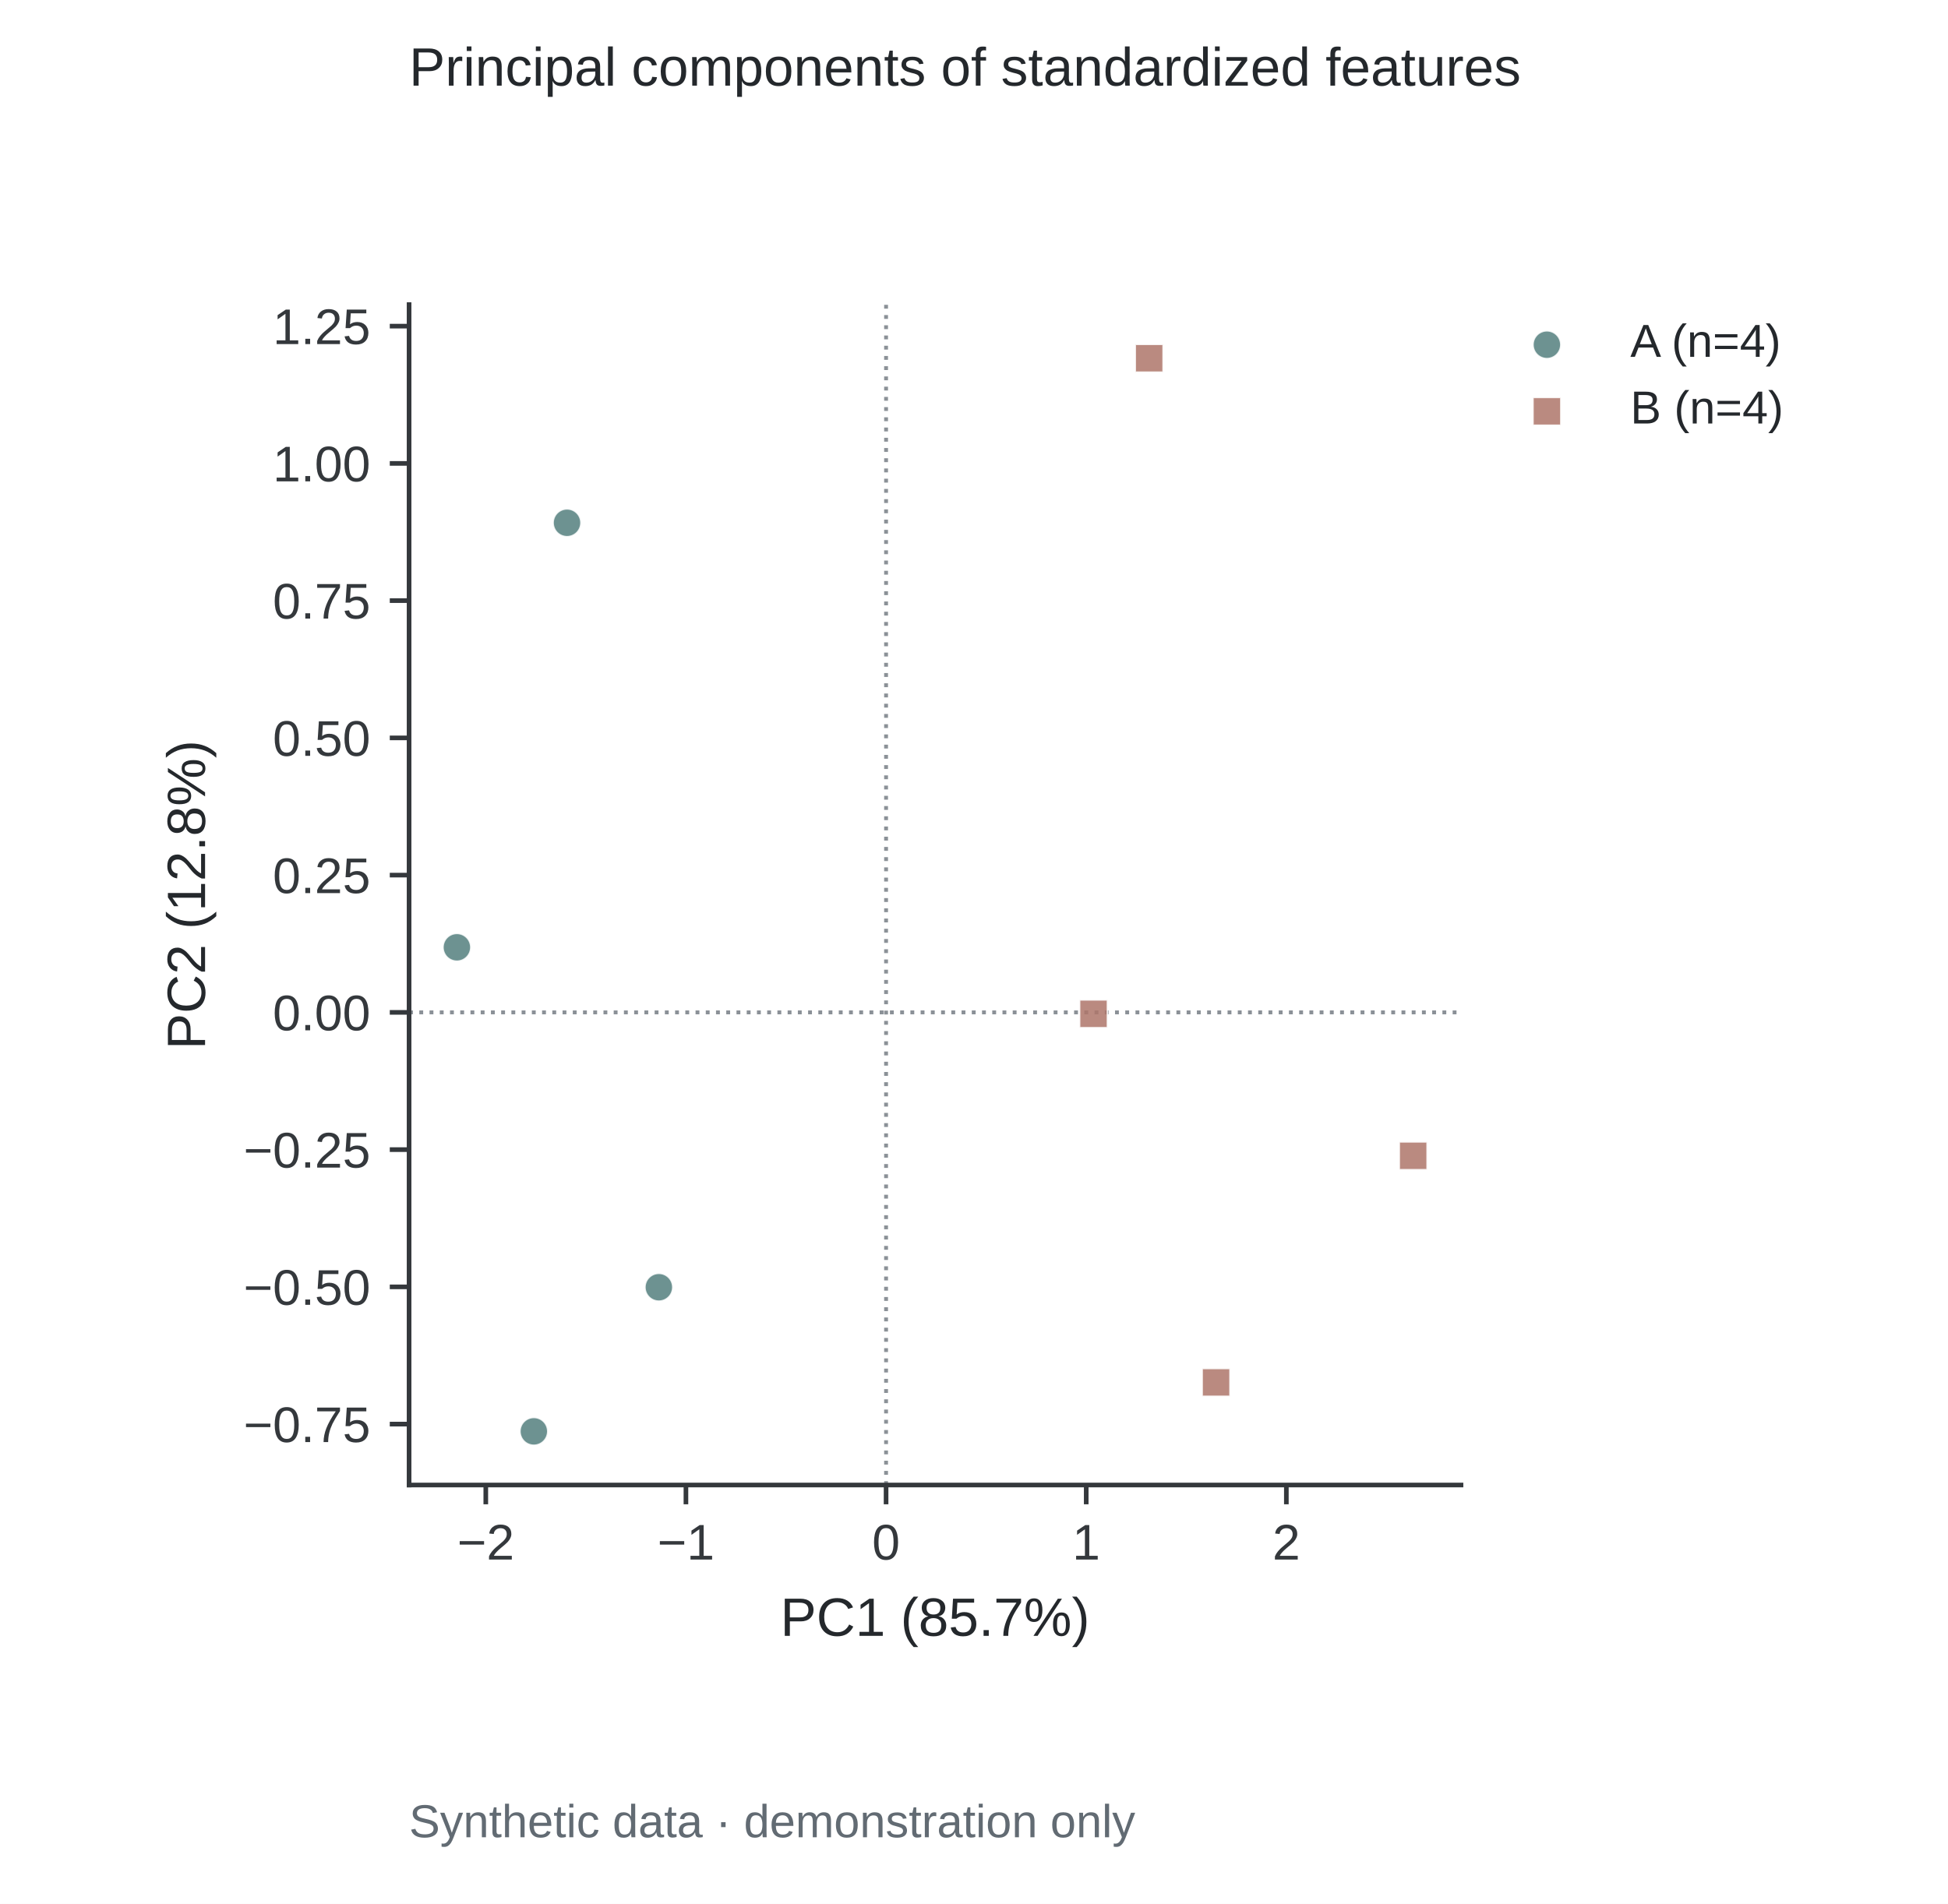
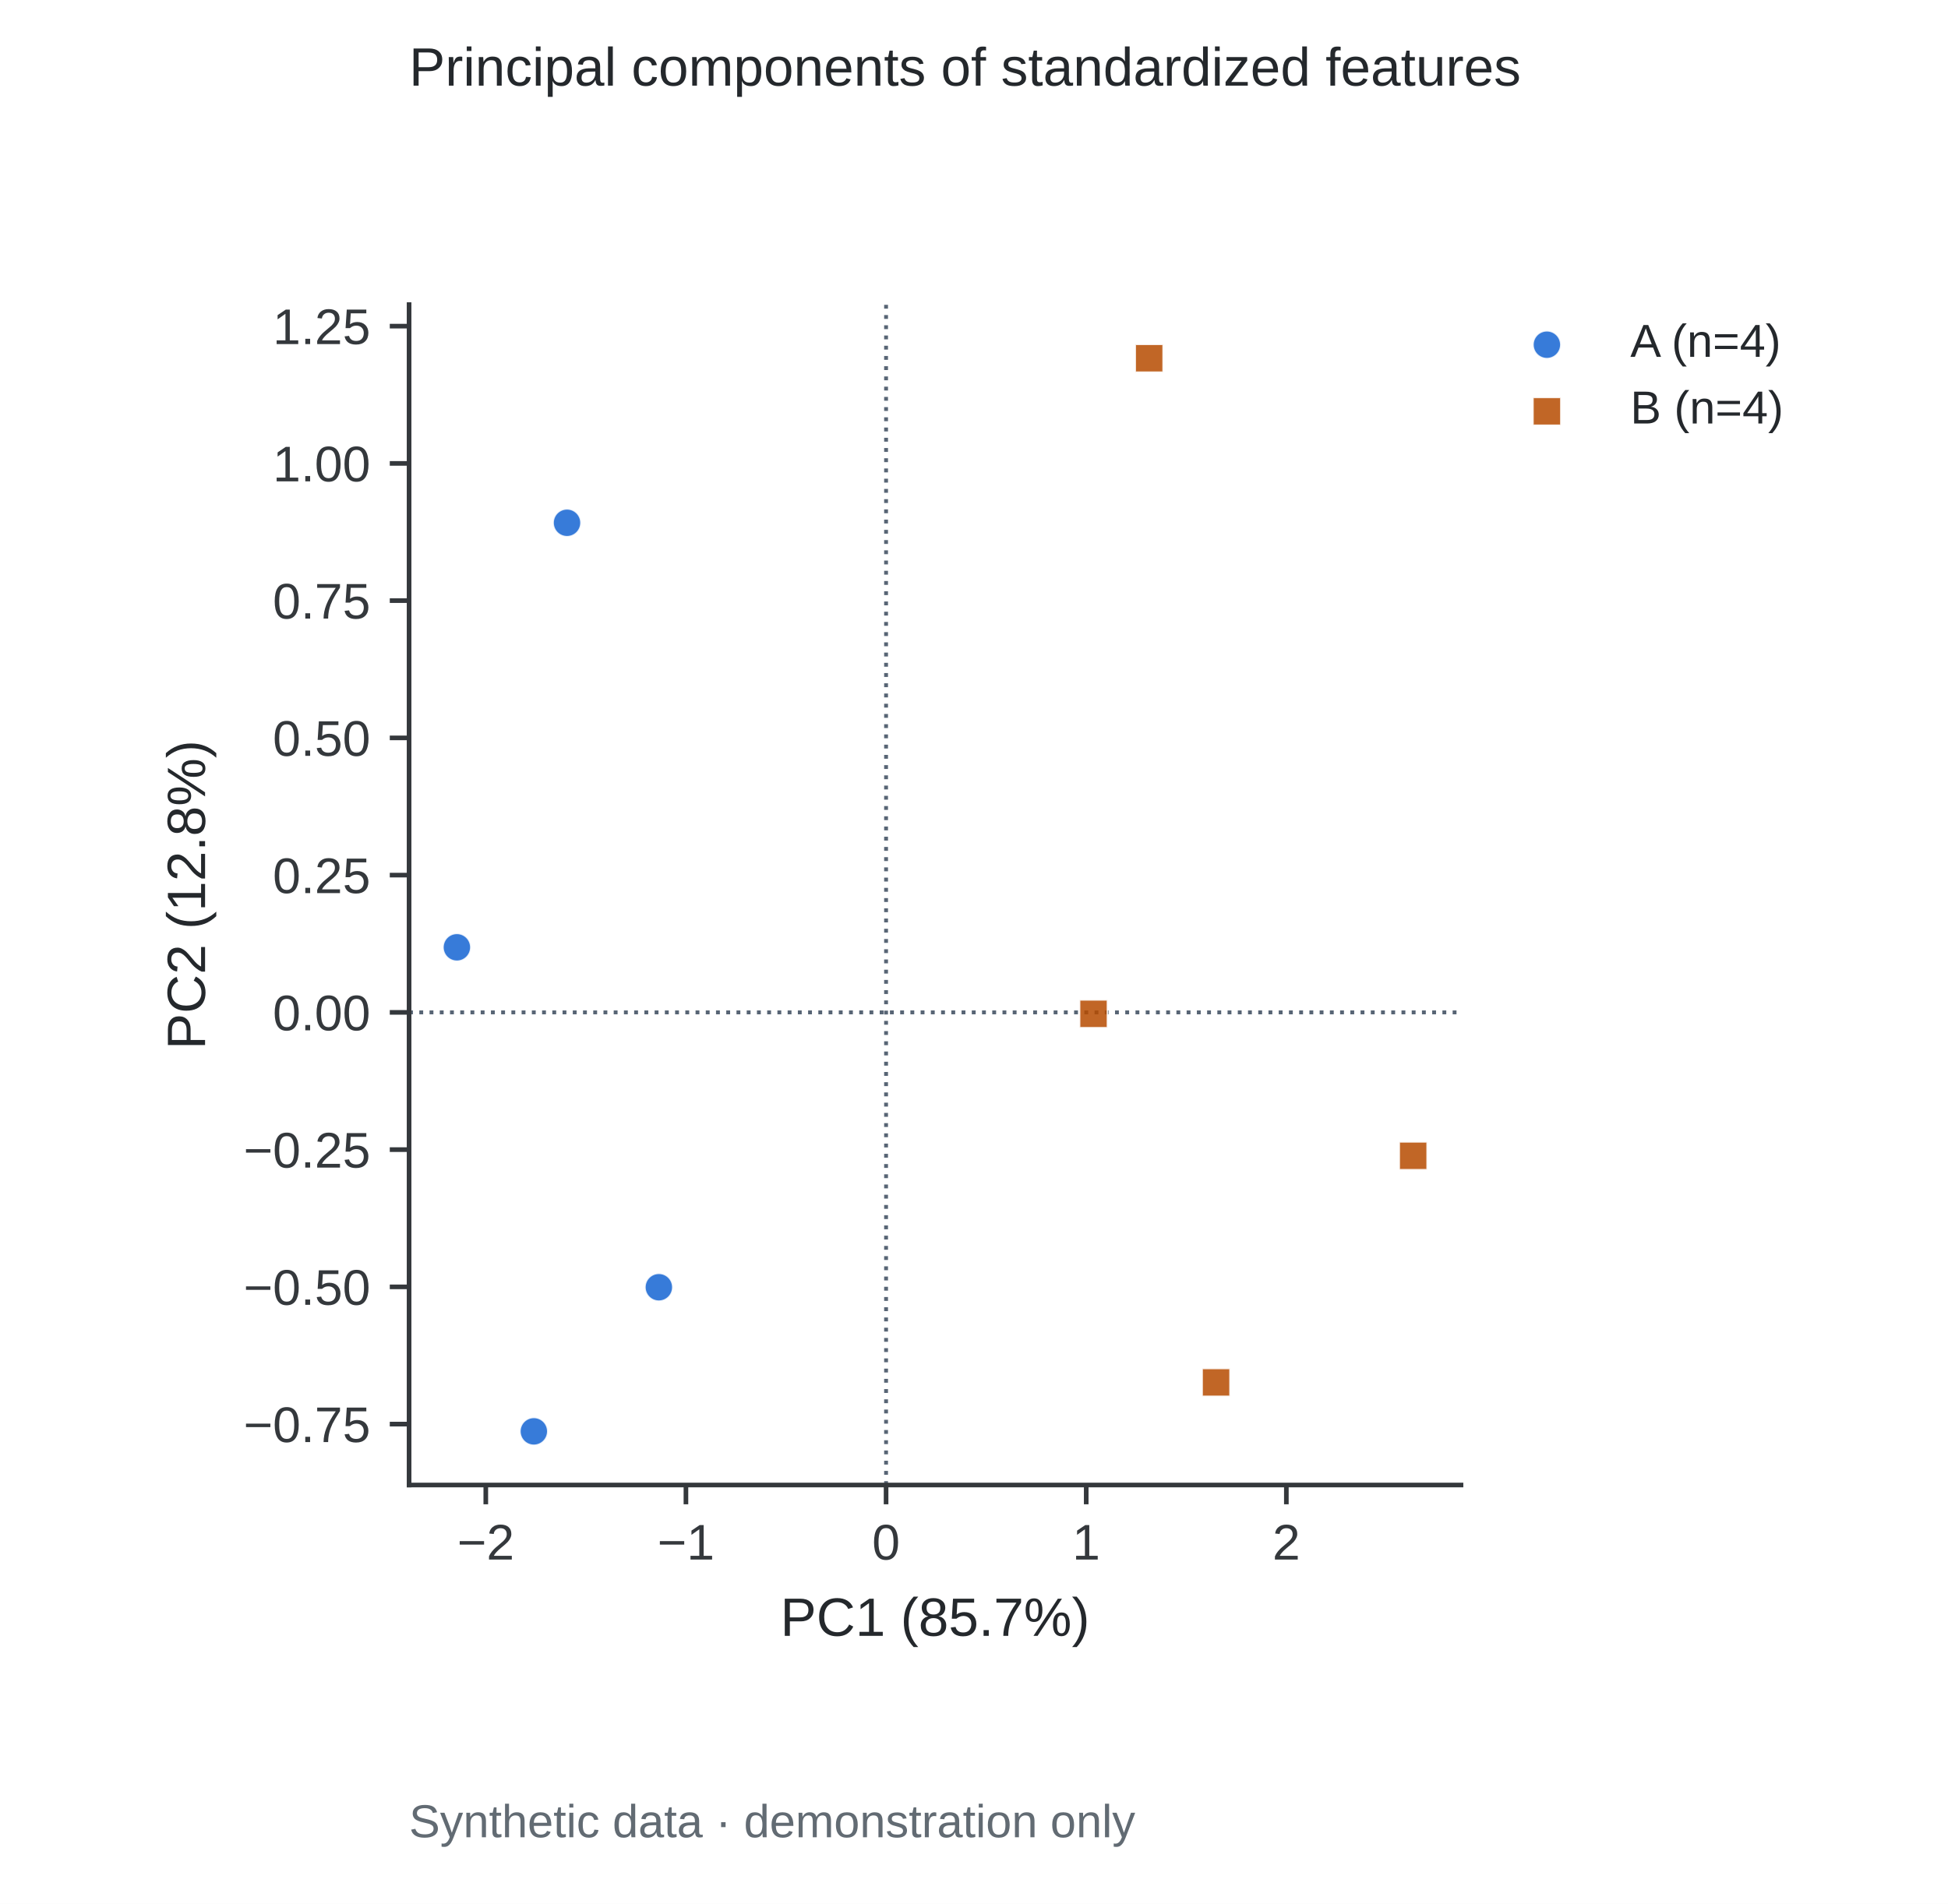
<svg xmlns="http://www.w3.org/2000/svg" xmlns:xlink="http://www.w3.org/1999/xlink" width="252.283pt" height="246.614pt" viewBox="0 0 252.283 246.614" version="1.1">
  <defs>
    <style type="text/css">*{stroke-linejoin: round; stroke-linecap: butt}</style>
  </defs>
  <g id="figure_1">
    <g id="patch_1">
      <path d="M 0 246.614 L 252.283 246.614 L 252.283 0 L 0 0 z " style="fill: #ffffff" />
    </g>
    <g id="axes_1">
      <g id="patch_2">
        <path d="M 52.98 192.359 L 189.213 192.359 L 189.213 39.458 L 52.98 39.458 z " style="fill: #ffffff" />
      </g>
      <g id="line2d_1">
-         <path d="M 52.98 131.136 L 189.213 131.136 " clip-path="url(#p40e7b81dd7)" style="fill: none; stroke-dasharray: 0.5,0.825; stroke-dashoffset: 0; stroke: #8b9197; stroke-width: 0.5" />
+         <path d="M 52.98 131.136 L 189.213 131.136 " clip-path="url(#p40e7b81dd7)" style="fill: none; stroke-dasharray: 0.5,0.825; stroke-dashoffset: 0; stroke: #586575; stroke-width: 0.5" />
      </g>
      <g id="line2d_2">
-         <path d="M 114.754 192.359 L 114.754 39.458 " clip-path="url(#p40e7b81dd7)" style="fill: none; stroke-dasharray: 0.5,0.825; stroke-dashoffset: 0; stroke: #8b9197; stroke-width: 0.5" />
+         <path d="M 114.754 192.359 L 114.754 39.458 " clip-path="url(#p40e7b81dd7)" style="fill: none; stroke-dasharray: 0.5,0.825; stroke-dashoffset: 0; stroke: #586575; stroke-width: 0.5" />
      </g>
      <g id="PathCollection_1">
        <defs>
-           <path id="maf27c3f617" d="M 0 1.803 C 0.478 1.803 0.937 1.613 1.275 1.275 C 1.613 0.937 1.803 0.478 1.803 0 C 1.803 -0.478 1.613 -0.937 1.275 -1.275 C 0.937 -1.613 0.478 -1.803 0 -1.803 C -0.478 -1.803 -0.937 -1.613 -1.275 -1.275 C -1.613 -0.937 -1.803 -0.478 -1.803 0 C -1.803 0.478 -1.613 0.937 -1.275 1.275 C -0.937 1.613 -0.478 1.803 0 1.803 z " style="stroke: #ffffff; stroke-opacity: 0.85; stroke-width: 0.2" />
+           <path id="m14240956a2" d="M 0 1.803 C 0.478 1.803 0.937 1.613 1.275 1.275 C 1.613 0.937 1.803 0.478 1.803 0 C 1.803 -0.478 1.613 -0.937 1.275 -1.275 C 0.937 -1.613 0.478 -1.803 0 -1.803 C -0.478 -1.803 -0.937 -1.613 -1.275 -1.275 C -1.613 -0.937 -1.803 -0.478 -1.803 0 C -1.803 0.478 -1.613 0.937 -1.275 1.275 C -0.937 1.613 -0.478 1.803 0 1.803 z " style="stroke: #ffffff; stroke-opacity: 0.85; stroke-width: 0.2" />
        </defs>
        <g clip-path="url(#p40e7b81dd7)">
-           <use xlink:href="#maf27c3f617" x="59.172" y="122.708" style="fill: #547f7e; fill-opacity: 0.85; stroke: #ffffff; stroke-opacity: 0.85; stroke-width: 0.2" />
-           <use xlink:href="#maf27c3f617" x="69.138" y="185.409" style="fill: #547f7e; fill-opacity: 0.85; stroke: #ffffff; stroke-opacity: 0.85; stroke-width: 0.2" />
-           <use xlink:href="#maf27c3f617" x="73.434" y="67.718" style="fill: #547f7e; fill-opacity: 0.85; stroke: #ffffff; stroke-opacity: 0.85; stroke-width: 0.2" />
-           <use xlink:href="#maf27c3f617" x="85.328" y="166.741" style="fill: #547f7e; fill-opacity: 0.85; stroke: #ffffff; stroke-opacity: 0.85; stroke-width: 0.2" />
+           <use xlink:href="#m14240956a2" x="59.172" y="122.708" style="fill: #1464d2; fill-opacity: 0.85; stroke: #ffffff; stroke-opacity: 0.85; stroke-width: 0.2" />
+           <use xlink:href="#m14240956a2" x="69.138" y="185.409" style="fill: #1464d2; fill-opacity: 0.85; stroke: #ffffff; stroke-opacity: 0.85; stroke-width: 0.2" />
+           <use xlink:href="#m14240956a2" x="73.434" y="67.718" style="fill: #1464d2; fill-opacity: 0.85; stroke: #ffffff; stroke-opacity: 0.85; stroke-width: 0.2" />
+           <use xlink:href="#m14240956a2" x="85.328" y="166.741" style="fill: #1464d2; fill-opacity: 0.85; stroke: #ffffff; stroke-opacity: 0.85; stroke-width: 0.2" />
        </g>
      </g>
      <g id="PathCollection_2">
        <defs>
-           <path id="me17c7fd00d" d="M -1.803 1.803 L 1.803 1.803 L 1.803 -1.803 L -1.803 -1.803 z " style="stroke: #ffffff; stroke-opacity: 0.85; stroke-width: 0.2" />
+           <path id="ma94c785978" d="M -1.803 1.803 L 1.803 1.803 L 1.803 -1.803 L -1.803 -1.803 z " style="stroke: #ffffff; stroke-opacity: 0.85; stroke-width: 0.2" />
        </defs>
        <g clip-path="url(#p40e7b81dd7)">
-           <use xlink:href="#me17c7fd00d" x="141.619" y="131.322" style="fill: #ae766a; fill-opacity: 0.85; stroke: #ffffff; stroke-opacity: 0.85; stroke-width: 0.2" />
-           <use xlink:href="#me17c7fd00d" x="157.492" y="179.065" style="fill: #ae766a; fill-opacity: 0.85; stroke: #ffffff; stroke-opacity: 0.85; stroke-width: 0.2" />
-           <use xlink:href="#me17c7fd00d" x="148.829" y="46.408" style="fill: #ae766a; fill-opacity: 0.85; stroke: #ffffff; stroke-opacity: 0.85; stroke-width: 0.2" />
-           <use xlink:href="#me17c7fd00d" x="183.02" y="149.714" style="fill: #ae766a; fill-opacity: 0.85; stroke: #ffffff; stroke-opacity: 0.85; stroke-width: 0.2" />
+           <use xlink:href="#ma94c785978" x="141.619" y="131.322" style="fill: #b64b00; fill-opacity: 0.85; stroke: #ffffff; stroke-opacity: 0.85; stroke-width: 0.2" />
+           <use xlink:href="#ma94c785978" x="157.492" y="179.065" style="fill: #b64b00; fill-opacity: 0.85; stroke: #ffffff; stroke-opacity: 0.85; stroke-width: 0.2" />
+           <use xlink:href="#ma94c785978" x="148.829" y="46.408" style="fill: #b64b00; fill-opacity: 0.85; stroke: #ffffff; stroke-opacity: 0.85; stroke-width: 0.2" />
+           <use xlink:href="#ma94c785978" x="183.02" y="149.714" style="fill: #b64b00; fill-opacity: 0.85; stroke: #ffffff; stroke-opacity: 0.85; stroke-width: 0.2" />
        </g>
      </g>
      <g id="matplotlib.axis_1">
        <g id="xtick_1">
          <g id="line2d_3">
            <defs>
              <path id="mbe559c4721" d="M 0 0 L 0 2.5 " style="stroke: #34383c; stroke-width: 0.6" />
            </defs>
            <g>
              <use xlink:href="#mbe559c4721" x="62.914" y="192.359" style="fill: #34383c; stroke: #34383c; stroke-width: 0.6" />
            </g>
          </g>
          <g id="text_1">
            <text style="font-size: 6.5px; font-family: 'Arial', 'Helvetica', 'Noto Sans', 'DejaVu Sans', sans-serif; text-anchor: middle; fill: #34383c" x="62.914" y="202.012" transform="rotate(-0 62.91445 202.0116)">−2</text>
          </g>
        </g>
        <g id="xtick_2">
          <g id="line2d_4">
            <g>
              <use xlink:href="#mbe559c4721" x="88.834" y="192.359" style="fill: #34383c; stroke: #34383c; stroke-width: 0.6" />
            </g>
          </g>
          <g id="text_2">
            <text style="font-size: 6.5px; font-family: 'Arial', 'Helvetica', 'Noto Sans', 'DejaVu Sans', sans-serif; text-anchor: middle; fill: #34383c" x="88.834" y="202.012" transform="rotate(-0 88.83427 202.0116)">−1</text>
          </g>
        </g>
        <g id="xtick_3">
          <g id="line2d_5">
            <g>
              <use xlink:href="#mbe559c4721" x="114.754" y="192.359" style="fill: #34383c; stroke: #34383c; stroke-width: 0.6" />
            </g>
          </g>
          <g id="text_3">
            <text style="font-size: 6.5px; font-family: 'Arial', 'Helvetica', 'Noto Sans', 'DejaVu Sans', sans-serif; text-anchor: middle; fill: #34383c" x="114.754" y="202.012" transform="rotate(-0 114.7541 202.0116)">0</text>
          </g>
        </g>
        <g id="xtick_4">
          <g id="line2d_6">
            <g>
              <use xlink:href="#mbe559c4721" x="140.674" y="192.359" style="fill: #34383c; stroke: #34383c; stroke-width: 0.6" />
            </g>
          </g>
          <g id="text_4">
            <text style="font-size: 6.5px; font-family: 'Arial', 'Helvetica', 'Noto Sans', 'DejaVu Sans', sans-serif; text-anchor: middle; fill: #34383c" x="140.674" y="202.012" transform="rotate(-0 140.6739 202.0116)">1</text>
          </g>
        </g>
        <g id="xtick_5">
          <g id="line2d_7">
            <g>
              <use xlink:href="#mbe559c4721" x="166.594" y="192.359" style="fill: #34383c; stroke: #34383c; stroke-width: 0.6" />
            </g>
          </g>
          <g id="text_5">
            <text style="font-size: 6.5px; font-family: 'Arial', 'Helvetica', 'Noto Sans', 'DejaVu Sans', sans-serif; text-anchor: middle; fill: #34383c" x="166.594" y="202.012" transform="rotate(-0 166.5937 202.0116)">2</text>
          </g>
        </g>
        <g id="text_6">
          <text style="font-size: 7px; font-family: 'Arial', 'Helvetica', 'Noto Sans', 'DejaVu Sans', sans-serif; text-anchor: middle; fill: #24282c" x="121.096" y="211.899" transform="rotate(-0 121.0961 211.8993)">PC1 (85.7%)</text>
        </g>
      </g>
      <g id="matplotlib.axis_2">
        <g id="ytick_1">
          <g id="line2d_8">
            <defs>
              <path id="m376baab47b" d="M 0 0 L -2.5 0 " style="stroke: #34383c; stroke-width: 0.6" />
            </defs>
            <g>
              <use xlink:href="#m376baab47b" x="52.98" y="184.469" style="fill: #34383c; stroke: #34383c; stroke-width: 0.6" />
            </g>
          </g>
          <g id="text_7">
            <text style="font-size: 6.5px; font-family: 'Arial', 'Helvetica', 'Noto Sans', 'DejaVu Sans', sans-serif; text-anchor: end; fill: #34383c" x="47.98" y="186.796" transform="rotate(-0 47.97953 186.7957)">−0.75</text>
          </g>
        </g>
        <g id="ytick_2">
          <g id="line2d_9">
            <g>
              <use xlink:href="#m376baab47b" x="52.98" y="166.692" style="fill: #34383c; stroke: #34383c; stroke-width: 0.6" />
            </g>
          </g>
          <g id="text_8">
            <text style="font-size: 6.5px; font-family: 'Arial', 'Helvetica', 'Noto Sans', 'DejaVu Sans', sans-serif; text-anchor: end; fill: #34383c" x="47.98" y="169.018" transform="rotate(-0 47.97953 169.0178)">−0.50</text>
          </g>
        </g>
        <g id="ytick_3">
          <g id="line2d_10">
            <g>
              <use xlink:href="#m376baab47b" x="52.98" y="148.914" style="fill: #34383c; stroke: #34383c; stroke-width: 0.6" />
            </g>
          </g>
          <g id="text_9">
            <text style="font-size: 6.5px; font-family: 'Arial', 'Helvetica', 'Noto Sans', 'DejaVu Sans', sans-serif; text-anchor: end; fill: #34383c" x="47.98" y="151.24" transform="rotate(-0 47.97953 151.24)">−0.25</text>
          </g>
        </g>
        <g id="ytick_4">
          <g id="line2d_11">
            <g>
              <use xlink:href="#m376baab47b" x="52.98" y="131.136" style="fill: #34383c; stroke: #34383c; stroke-width: 0.6" />
            </g>
          </g>
          <g id="text_10">
            <text style="font-size: 6.5px; font-family: 'Arial', 'Helvetica', 'Noto Sans', 'DejaVu Sans', sans-serif; text-anchor: end; fill: #34383c" x="47.98" y="133.462" transform="rotate(-0 47.97953 133.4621)">0.00</text>
          </g>
        </g>
        <g id="ytick_5">
          <g id="line2d_12">
            <g>
              <use xlink:href="#m376baab47b" x="52.98" y="113.358" style="fill: #34383c; stroke: #34383c; stroke-width: 0.6" />
            </g>
          </g>
          <g id="text_11">
            <text style="font-size: 6.5px; font-family: 'Arial', 'Helvetica', 'Noto Sans', 'DejaVu Sans', sans-serif; text-anchor: end; fill: #34383c" x="47.98" y="115.684" transform="rotate(-0 47.97953 115.6842)">0.25</text>
          </g>
        </g>
        <g id="ytick_6">
          <g id="line2d_13">
            <g>
              <use xlink:href="#m376baab47b" x="52.98" y="95.58" style="fill: #34383c; stroke: #34383c; stroke-width: 0.6" />
            </g>
          </g>
          <g id="text_12">
            <text style="font-size: 6.5px; font-family: 'Arial', 'Helvetica', 'Noto Sans', 'DejaVu Sans', sans-serif; text-anchor: end; fill: #34383c" x="47.98" y="97.906" transform="rotate(-0 47.97953 97.90635)">0.50</text>
          </g>
        </g>
        <g id="ytick_7">
          <g id="line2d_14">
            <g>
              <use xlink:href="#m376baab47b" x="52.98" y="77.802" style="fill: #34383c; stroke: #34383c; stroke-width: 0.6" />
            </g>
          </g>
          <g id="text_13">
            <text style="font-size: 6.5px; font-family: 'Arial', 'Helvetica', 'Noto Sans', 'DejaVu Sans', sans-serif; text-anchor: end; fill: #34383c" x="47.98" y="80.128" transform="rotate(-0 47.97953 80.12847)">0.75</text>
          </g>
        </g>
        <g id="ytick_8">
          <g id="line2d_15">
            <g>
              <use xlink:href="#m376baab47b" x="52.98" y="60.024" style="fill: #34383c; stroke: #34383c; stroke-width: 0.6" />
            </g>
          </g>
          <g id="text_14">
            <text style="font-size: 6.5px; font-family: 'Arial', 'Helvetica', 'Noto Sans', 'DejaVu Sans', sans-serif; text-anchor: end; fill: #34383c" x="47.98" y="62.351" transform="rotate(-0 47.97953 62.3506)">1.00</text>
          </g>
        </g>
        <g id="ytick_9">
          <g id="line2d_16">
            <g>
              <use xlink:href="#m376baab47b" x="52.98" y="42.246" style="fill: #34383c; stroke: #34383c; stroke-width: 0.6" />
            </g>
          </g>
          <g id="text_15">
            <text style="font-size: 6.5px; font-family: 'Arial', 'Helvetica', 'Noto Sans', 'DejaVu Sans', sans-serif; text-anchor: end; fill: #34383c" x="47.98" y="44.573" transform="rotate(-0 47.97953 44.57272)">1.25</text>
          </g>
        </g>
        <g id="text_16">
          <text style="font-size: 7px; font-family: 'Arial', 'Helvetica', 'Noto Sans', 'DejaVu Sans', sans-serif; text-anchor: middle; fill: #24282c" x="26.56" y="115.909" transform="rotate(-90 26.56023 115.9087)">PC2 (12.8%)</text>
        </g>
      </g>
      <g id="patch_3">
        <path d="M 52.98 192.359 L 52.98 39.458 " style="fill: none; stroke: #34383c; stroke-width: 0.6; stroke-linejoin: miter; stroke-linecap: square" />
      </g>
      <g id="patch_4">
        <path d="M 52.98 192.359 L 189.213 192.359 " style="fill: none; stroke: #34383c; stroke-width: 0.6; stroke-linejoin: miter; stroke-linecap: square" />
      </g>
      <g id="legend_1">
        <g id="PathCollection_3">
          <g>
-             <use xlink:href="#maf27c3f617" x="200.337" y="44.651" style="fill: #547f7e; fill-opacity: 0.85; stroke: #ffffff; stroke-opacity: 0.85; stroke-width: 0.2" />
+             <use xlink:href="#m14240956a2" x="200.337" y="44.651" style="fill: #1464d2; fill-opacity: 0.85; stroke: #ffffff; stroke-opacity: 0.85; stroke-width: 0.2" />
          </g>
        </g>
        <g id="text_17">
          <text style="font-size: 6px; font-family: 'Arial', 'Helvetica', 'Noto Sans', 'DejaVu Sans', sans-serif; text-anchor: start; fill: #24282c" x="211.137" y="46.226" transform="rotate(-0 211.1373 46.22608)">A (n=4)</text>
        </g>
        <g id="PathCollection_4">
          <g>
-             <use xlink:href="#me17c7fd00d" x="200.337" y="53.282" style="fill: #ae766a; fill-opacity: 0.85; stroke: #ffffff; stroke-opacity: 0.85; stroke-width: 0.2" />
+             <use xlink:href="#ma94c785978" x="200.337" y="53.282" style="fill: #b64b00; fill-opacity: 0.85; stroke: #ffffff; stroke-opacity: 0.85; stroke-width: 0.2" />
          </g>
        </g>
        <g id="text_18">
          <text style="font-size: 6px; font-family: 'Arial', 'Helvetica', 'Noto Sans', 'DejaVu Sans', sans-serif; text-anchor: start; fill: #24282c" x="211.137" y="54.857" transform="rotate(-0 211.1373 54.8567)">B (n=4)</text>
        </g>
      </g>
    </g>
    <g id="text_19">
      <text style="font-size: 6px; font-family: 'Arial', 'Helvetica', 'Noto Sans', 'DejaVu Sans', sans-serif; text-anchor: start; fill: #626b73" x="52.98" y="237.983" transform="rotate(-0 52.97953 237.9827)">Synthetic data · demonstration only</text>
    </g>
    <g id="text_20">
      <text style="font-size: 7px; font-family: 'Arial', 'Helvetica', 'Noto Sans', 'DejaVu Sans', sans-serif; text-anchor: start; fill: #24282c" x="52.98" y="11.096" transform="rotate(-0 52.97953 11.09578)">Principal components of standardized features</text>
    </g>
  </g>
  <defs>
    <clipPath id="p40e7b81dd7">
      <rect x="52.98" y="39.458" width="136.233" height="152.901" />
    </clipPath>
  </defs>
</svg>
